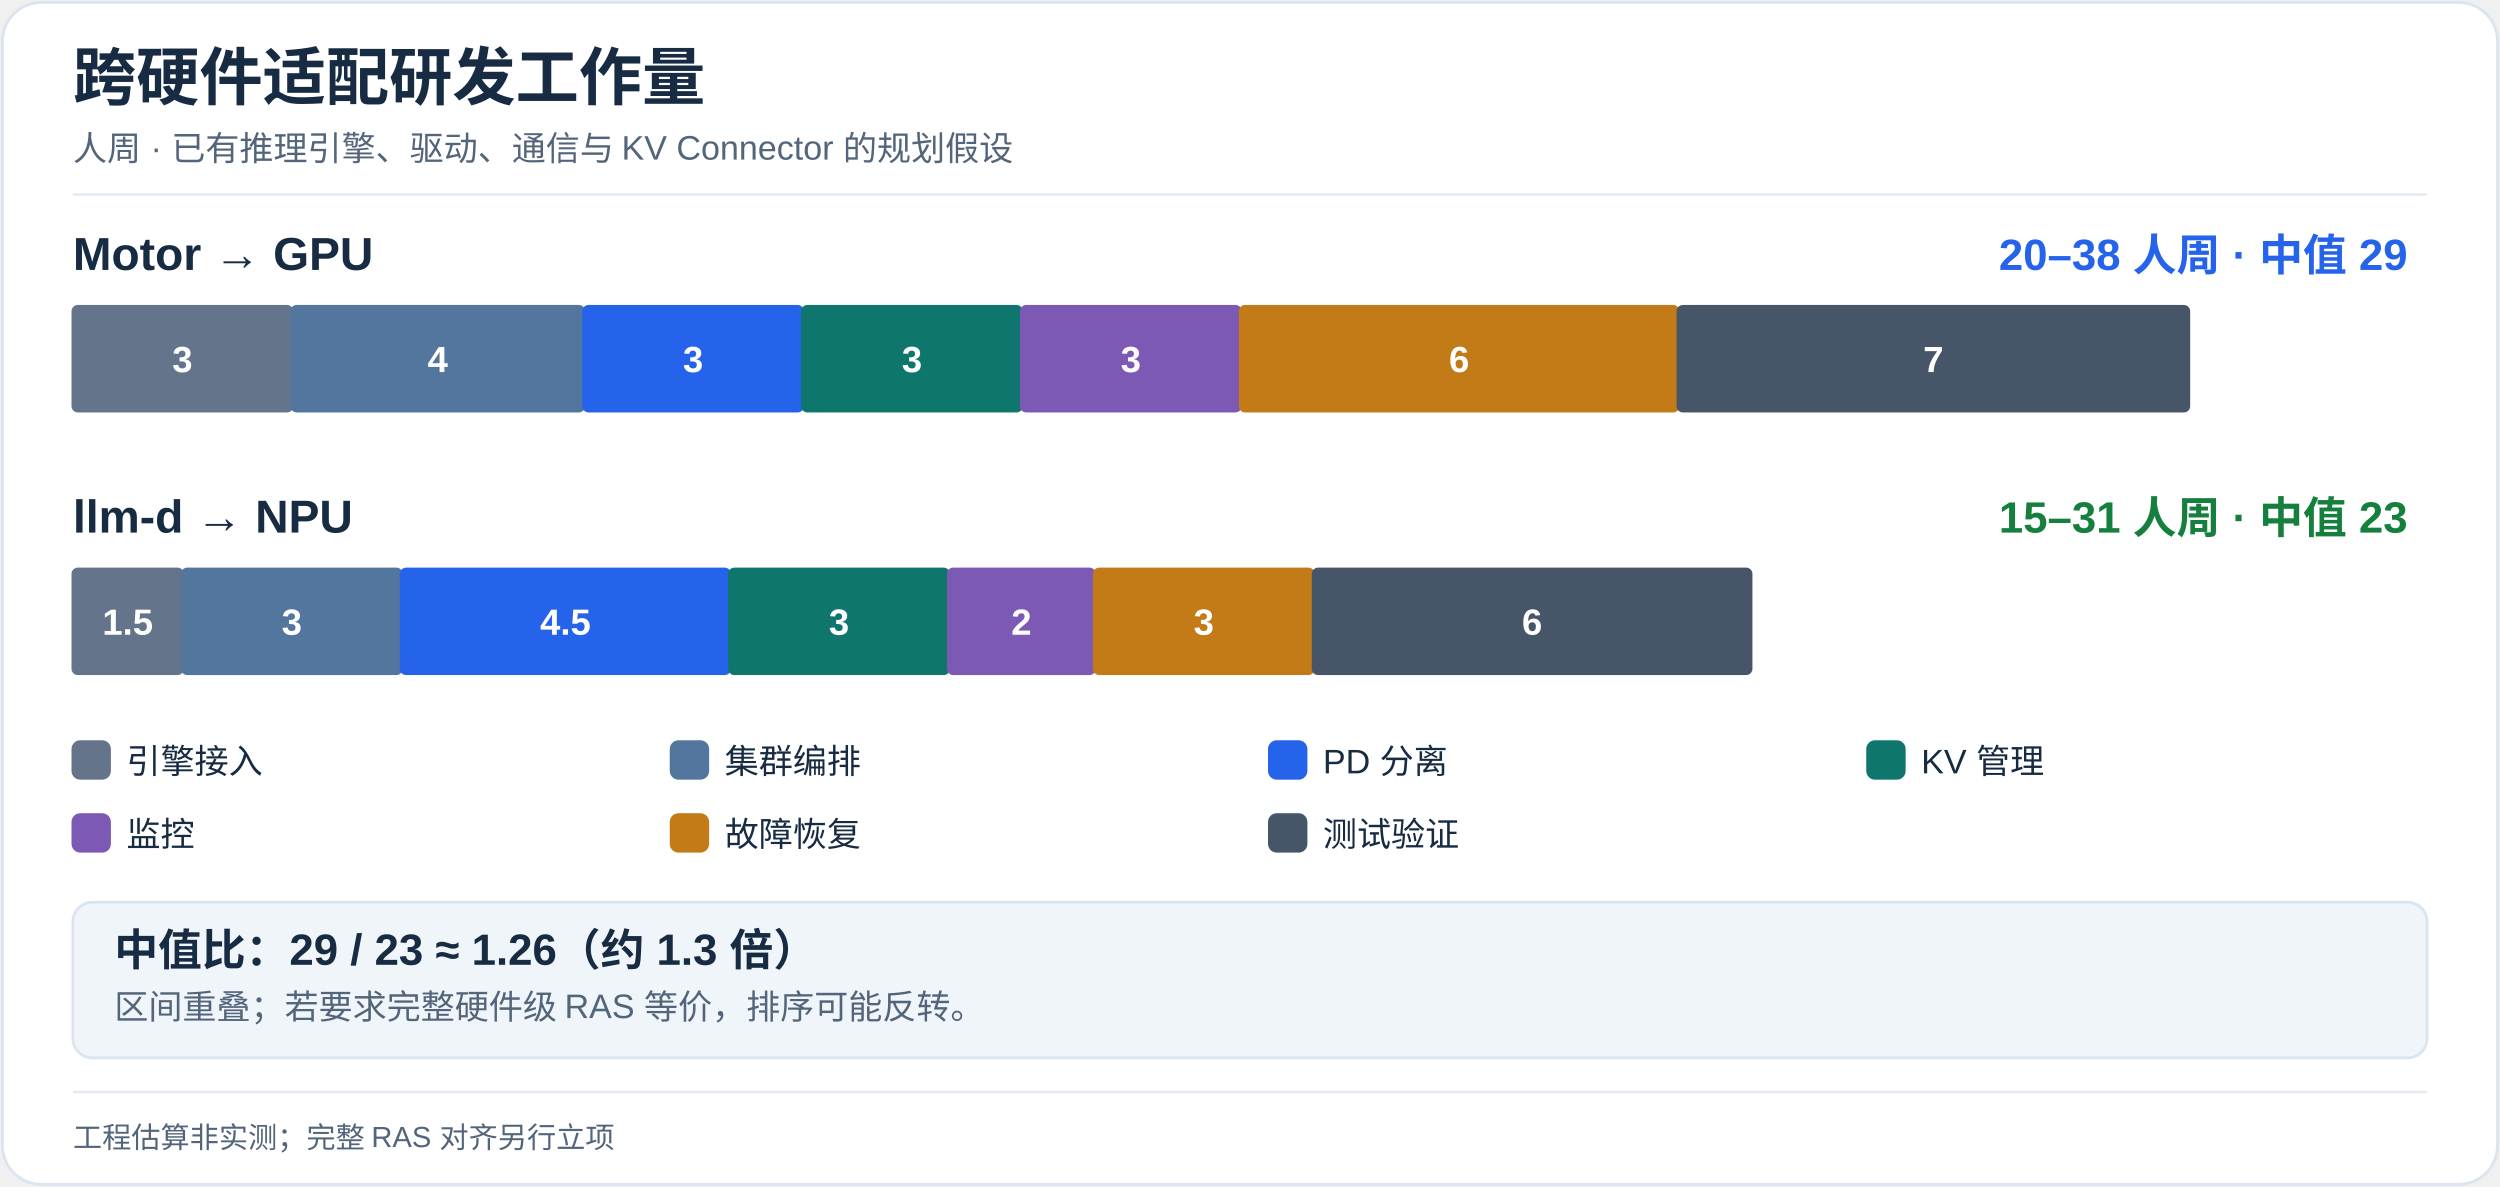
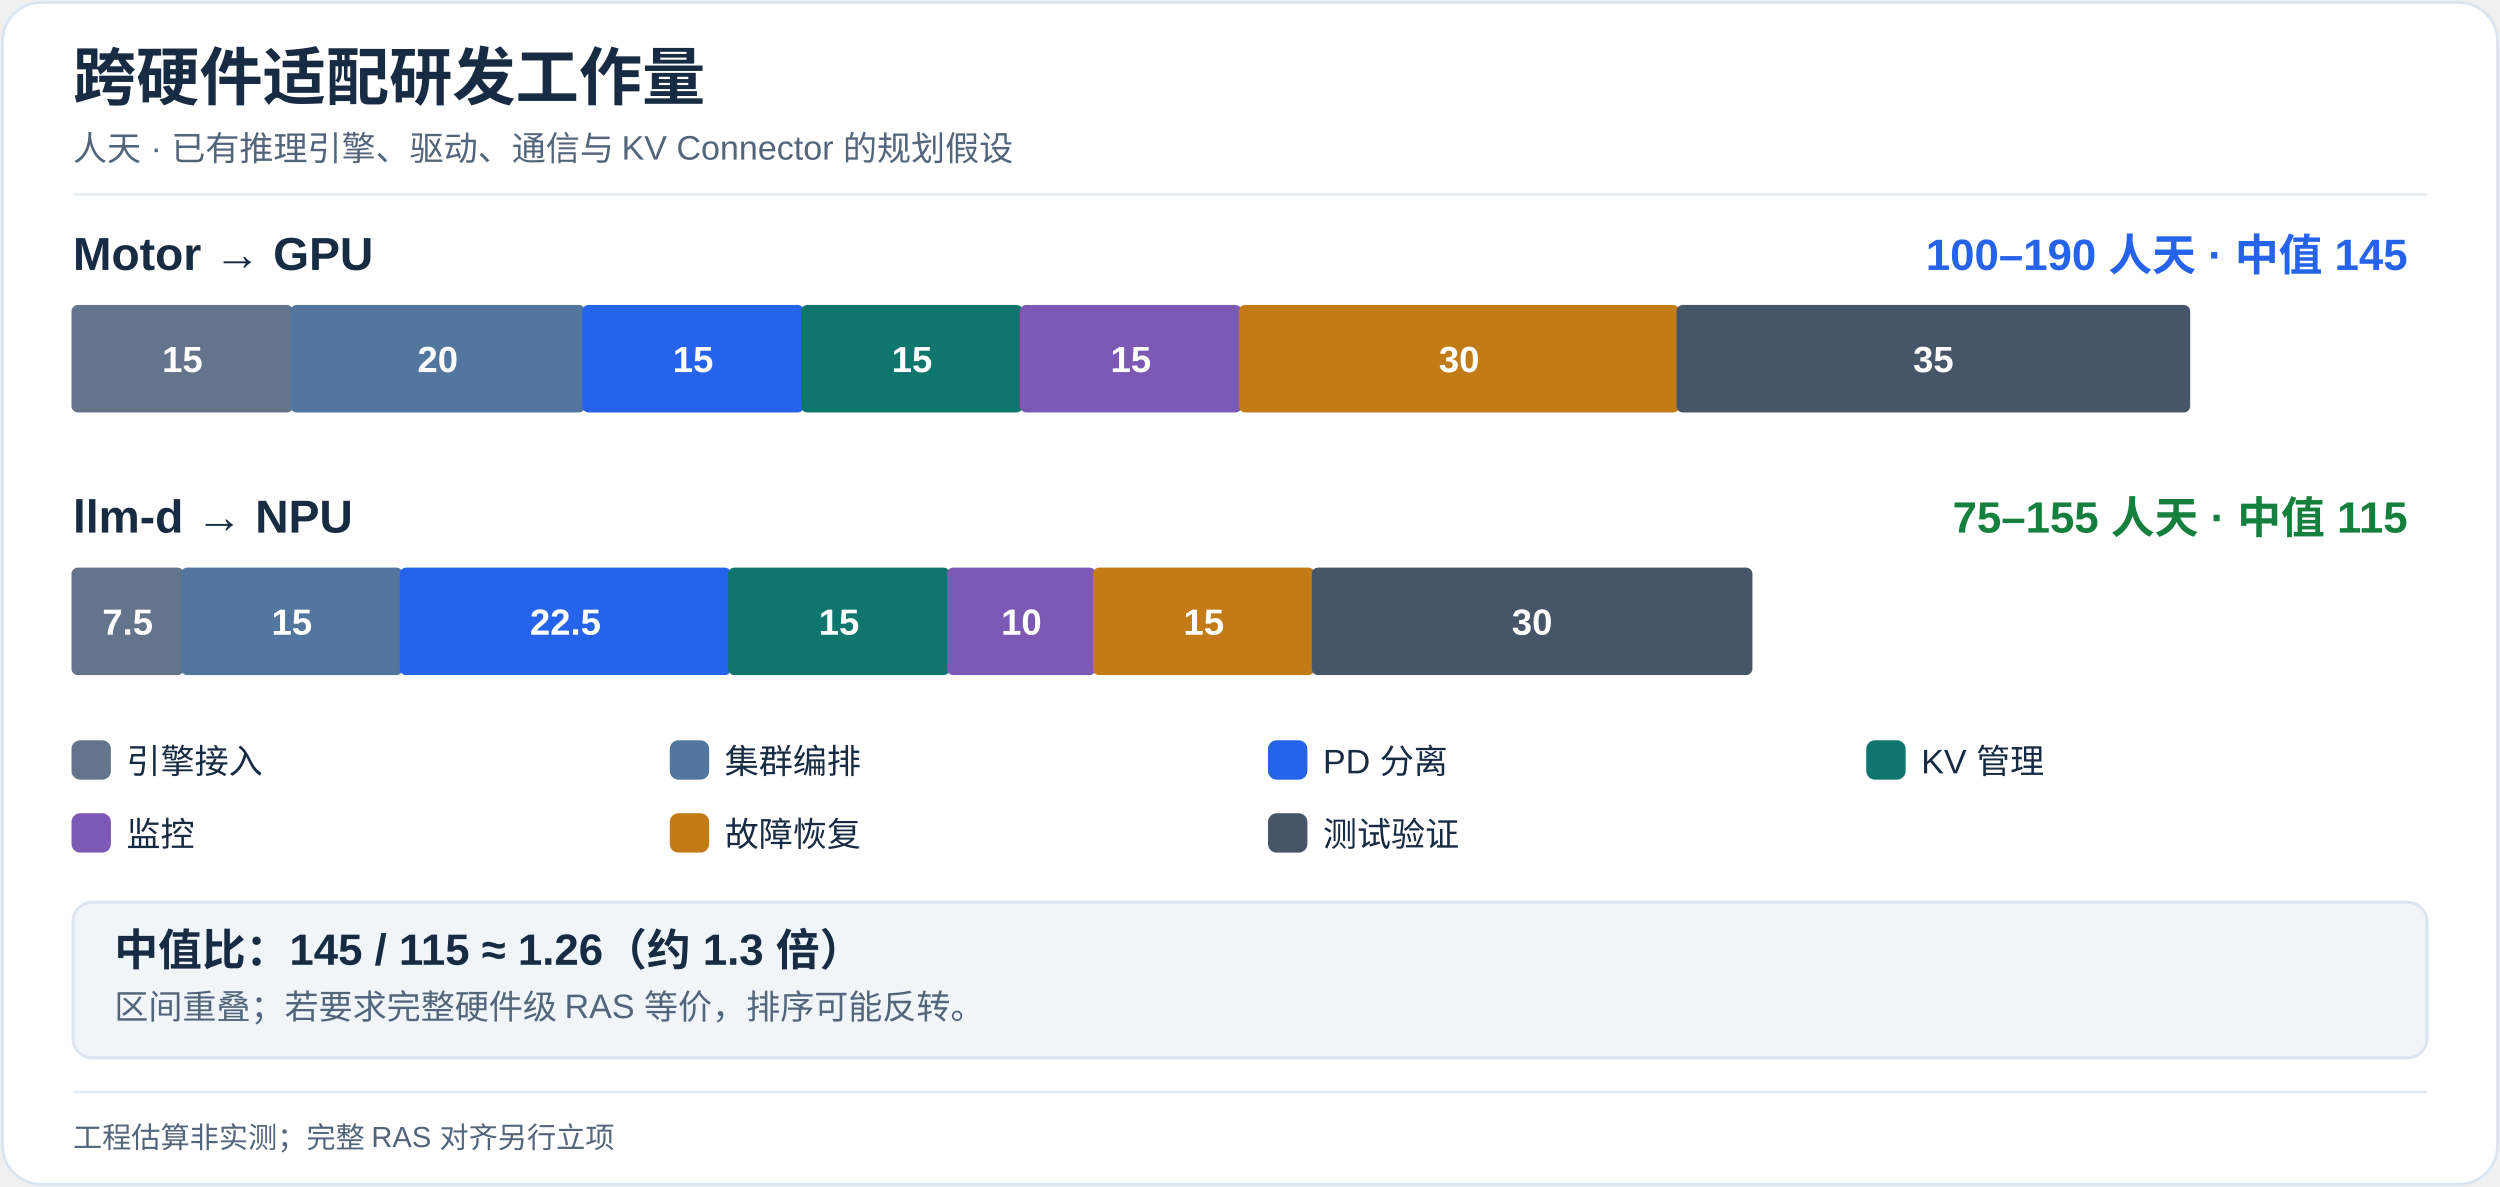
<svg xmlns="http://www.w3.org/2000/svg" width="1028" height="488" viewBox="0 0 1028 488" role="img" aria-labelledby="title desc">
  <defs>
    <marker id="arrow" markerWidth="8" markerHeight="8" refX="7" refY="4" orient="auto" markerUnits="userSpaceOnUse">
      <path d="M0 0 L8 4 L0 8 Z" fill="#64748b" />
    </marker>
  </defs>
  <g font-family="Arial, 'PingFang SC', 'Microsoft YaHei', 'Noto Sans CJK SC', sans-serif">
    <rect x="1" y="1" width="1026" height="486" rx="16" fill="#ffffff" stroke="#dbe5ef" stroke-width="1.2" />
    <text x="30" y="41" font-size="26" font-weight="700" fill="#172b42" text-anchor="start">跨硬件适配研发工作量</text>
-     <text x="30" y="66" font-size="14" font-weight="400" fill="#53657a" text-anchor="start">人周 · 已有推理引擎、驱动、通信与 KV Connector 的规划假设</text>
+     <text x="30" y="66" font-size="14" font-weight="400" fill="#53657a" text-anchor="start">人天 · 已有推理引擎、驱动、通信与 KV Connector 的规划假设</text>
    <path d="M30 80 H998" stroke="#e4eaf1" />
    <text x="30" y="111" font-size="19" font-weight="700" fill="#172b42" text-anchor="start">Motor → GPU</text>
-     <text x="990" y="111" font-size="18" font-weight="700" fill="#2563eb" text-anchor="end">20–38 人周 · 中值 29</text>
+     <text x="990" y="111" font-size="18" font-weight="700" fill="#2563eb" text-anchor="end">100–190 人天 · 中值 145</text>
    <rect x="30" y="126" width="90" height="43" rx="2" fill="#64748b" stroke="#64748b" stroke-width="1.2" />
-     <text x="75" y="153" font-size="15" font-weight="700" fill="#fff" text-anchor="middle">3</text>
+     <text x="75" y="153" font-size="15" font-weight="700" fill="#fff" text-anchor="middle">15</text>
    <rect x="120" y="126" width="120" height="43" rx="2" fill="#52769d" stroke="#52769d" stroke-width="1.2" />
-     <text x="180" y="153" font-size="15" font-weight="700" fill="#fff" text-anchor="middle">4</text>
+     <text x="180" y="153" font-size="15" font-weight="700" fill="#fff" text-anchor="middle">20</text>
    <rect x="240" y="126" width="90" height="43" rx="2" fill="#2563eb" stroke="#2563eb" stroke-width="1.2" />
-     <text x="285" y="153" font-size="15" font-weight="700" fill="#fff" text-anchor="middle">3</text>
+     <text x="285" y="153" font-size="15" font-weight="700" fill="#fff" text-anchor="middle">15</text>
    <rect x="330" y="126" width="90" height="43" rx="2" fill="#0f766e" stroke="#0f766e" stroke-width="1.2" />
-     <text x="375" y="153" font-size="15" font-weight="700" fill="#fff" text-anchor="middle">3</text>
+     <text x="375" y="153" font-size="15" font-weight="700" fill="#fff" text-anchor="middle">15</text>
    <rect x="420" y="126" width="90" height="43" rx="2" fill="#7c59b5" stroke="#7c59b5" stroke-width="1.2" />
-     <text x="465" y="153" font-size="15" font-weight="700" fill="#fff" text-anchor="middle">3</text>
+     <text x="465" y="153" font-size="15" font-weight="700" fill="#fff" text-anchor="middle">15</text>
    <rect x="510" y="126" width="180" height="43" rx="2" fill="#c27b17" stroke="#c27b17" stroke-width="1.2" />
-     <text x="600" y="153" font-size="15" font-weight="700" fill="#fff" text-anchor="middle">6</text>
+     <text x="600" y="153" font-size="15" font-weight="700" fill="#fff" text-anchor="middle">30</text>
    <rect x="690" y="126" width="210" height="43" rx="2" fill="#475569" stroke="#475569" stroke-width="1.2" />
-     <text x="795" y="153" font-size="15" font-weight="700" fill="#fff" text-anchor="middle">7</text>
+     <text x="795" y="153" font-size="15" font-weight="700" fill="#fff" text-anchor="middle">35</text>
    <text x="30" y="219" font-size="19" font-weight="700" fill="#172b42" text-anchor="start">llm-d → NPU</text>
-     <text x="990" y="219" font-size="18" font-weight="700" fill="#15803d" text-anchor="end">15–31 人周 · 中值 23</text>
+     <text x="990" y="219" font-size="18" font-weight="700" fill="#15803d" text-anchor="end">75–155 人天 · 中值 115</text>
    <rect x="30" y="234" width="45" height="43" rx="2" fill="#64748b" stroke="#64748b" stroke-width="1.2" />
-     <text x="52.5" y="261" font-size="15" font-weight="700" fill="#fff" text-anchor="middle">1.5</text>
+     <text x="52.5" y="261" font-size="15" font-weight="700" fill="#fff" text-anchor="middle">7.5</text>
    <rect x="75" y="234" width="90" height="43" rx="2" fill="#52769d" stroke="#52769d" stroke-width="1.2" />
-     <text x="120" y="261" font-size="15" font-weight="700" fill="#fff" text-anchor="middle">3</text>
+     <text x="120" y="261" font-size="15" font-weight="700" fill="#fff" text-anchor="middle">15</text>
    <rect x="165" y="234" width="135" height="43" rx="2" fill="#2563eb" stroke="#2563eb" stroke-width="1.2" />
-     <text x="232.5" y="261" font-size="15" font-weight="700" fill="#fff" text-anchor="middle">4.5</text>
+     <text x="232.5" y="261" font-size="15" font-weight="700" fill="#fff" text-anchor="middle">22.5</text>
    <rect x="300" y="234" width="90" height="43" rx="2" fill="#0f766e" stroke="#0f766e" stroke-width="1.2" />
-     <text x="345" y="261" font-size="15" font-weight="700" fill="#fff" text-anchor="middle">3</text>
+     <text x="345" y="261" font-size="15" font-weight="700" fill="#fff" text-anchor="middle">15</text>
    <rect x="390" y="234" width="60" height="43" rx="2" fill="#7c59b5" stroke="#7c59b5" stroke-width="1.2" />
-     <text x="420" y="261" font-size="15" font-weight="700" fill="#fff" text-anchor="middle">2</text>
+     <text x="420" y="261" font-size="15" font-weight="700" fill="#fff" text-anchor="middle">10</text>
    <rect x="450" y="234" width="90" height="43" rx="2" fill="#c27b17" stroke="#c27b17" stroke-width="1.2" />
-     <text x="495" y="261" font-size="15" font-weight="700" fill="#fff" text-anchor="middle">3</text>
+     <text x="495" y="261" font-size="15" font-weight="700" fill="#fff" text-anchor="middle">15</text>
    <rect x="540" y="234" width="180" height="43" rx="2" fill="#475569" stroke="#475569" stroke-width="1.2" />
-     <text x="630" y="261" font-size="15" font-weight="700" fill="#fff" text-anchor="middle">6</text>
+     <text x="630" y="261" font-size="15" font-weight="700" fill="#fff" text-anchor="middle">30</text>
    <rect x="30" y="305" width="15" height="15" rx="3" fill="#64748b" stroke="#64748b" stroke-width="1.2" />
    <text x="52" y="318" font-size="14" font-weight="500" fill="#172b42" text-anchor="start">引擎接入</text>
    <rect x="276" y="305" width="15" height="15" rx="3" fill="#52769d" stroke="#52769d" stroke-width="1.2" />
    <text x="298" y="318" font-size="14" font-weight="500" fill="#172b42" text-anchor="start">集群编排</text>
    <rect x="522" y="305" width="15" height="15" rx="3" fill="#2563eb" stroke="#2563eb" stroke-width="1.2" />
    <text x="544" y="318" font-size="14" font-weight="500" fill="#172b42" text-anchor="start">PD 分离</text>
    <rect x="768" y="305" width="15" height="15" rx="3" fill="#0f766e" stroke="#0f766e" stroke-width="1.2" />
    <text x="790" y="318" font-size="14" font-weight="500" fill="#172b42" text-anchor="start">KV 管理</text>
    <rect x="30" y="335" width="15" height="15" rx="3" fill="#7c59b5" stroke="#7c59b5" stroke-width="1.2" />
    <text x="52" y="348" font-size="14" font-weight="500" fill="#172b42" text-anchor="start">监控</text>
    <rect x="276" y="335" width="15" height="15" rx="3" fill="#c27b17" stroke="#c27b17" stroke-width="1.2" />
    <text x="298" y="348" font-size="14" font-weight="500" fill="#172b42" text-anchor="start">故障恢复</text>
    <rect x="522" y="335" width="15" height="15" rx="3" fill="#475569" stroke="#475569" stroke-width="1.2" />
    <text x="544" y="348" font-size="14" font-weight="500" fill="#172b42" text-anchor="start">测试验证</text>
    <rect x="30" y="371" width="968" height="64" rx="8" fill="#f0f5fa" stroke="#dbe5ef" stroke-width="1.2" />
-     <text x="47" y="397" font-size="18" font-weight="700" fill="#172b42" text-anchor="start">中值比：29 / 23 ≈ 1.26（约 1.3 倍）</text>
+     <text x="47" y="397" font-size="18" font-weight="700" fill="#172b42" text-anchor="start">中值比：145 / 115 ≈ 1.26（约 1.3 倍）</text>
    <text x="47" y="419" font-size="14" font-weight="400" fill="#53657a" text-anchor="start">区间重叠；若要求完整硬件级 RAS 等价，排序可能反转。</text>
    <path d="M30 449 H998" stroke="#e4eaf1" />
    <text x="30" y="472" font-size="12" font-weight="400" fill="#53657a" text-anchor="start">工程估算非实测；完整 RAS 对齐另行立项</text>
  </g>
</svg>
